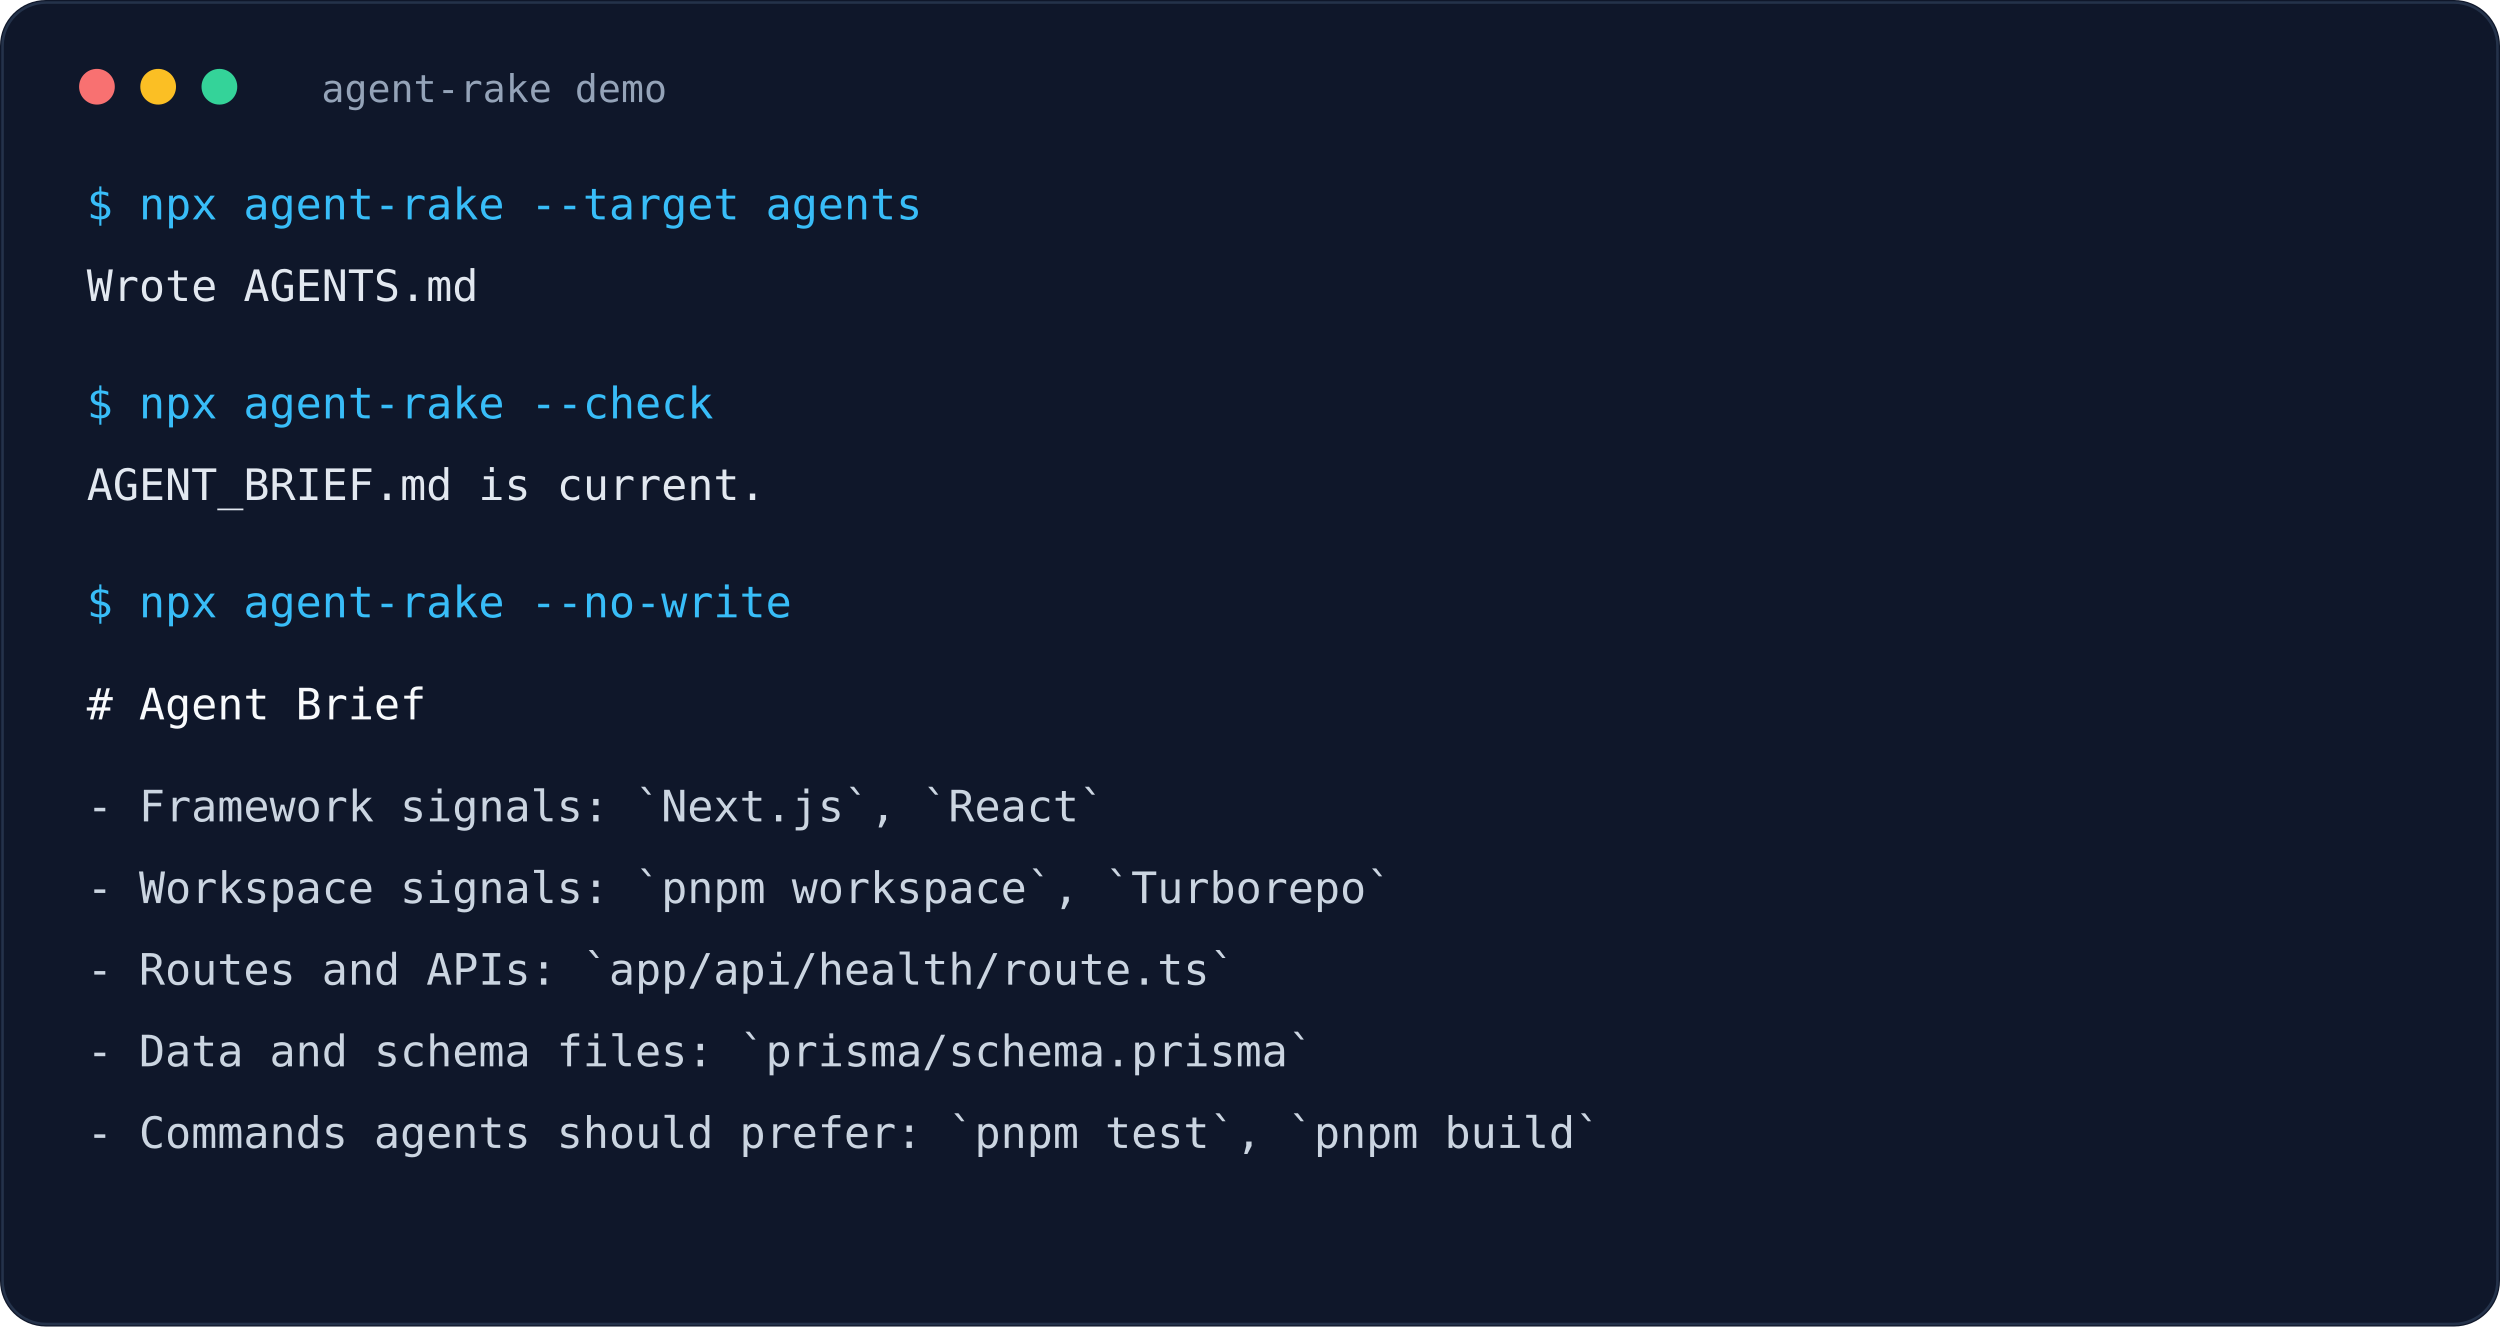
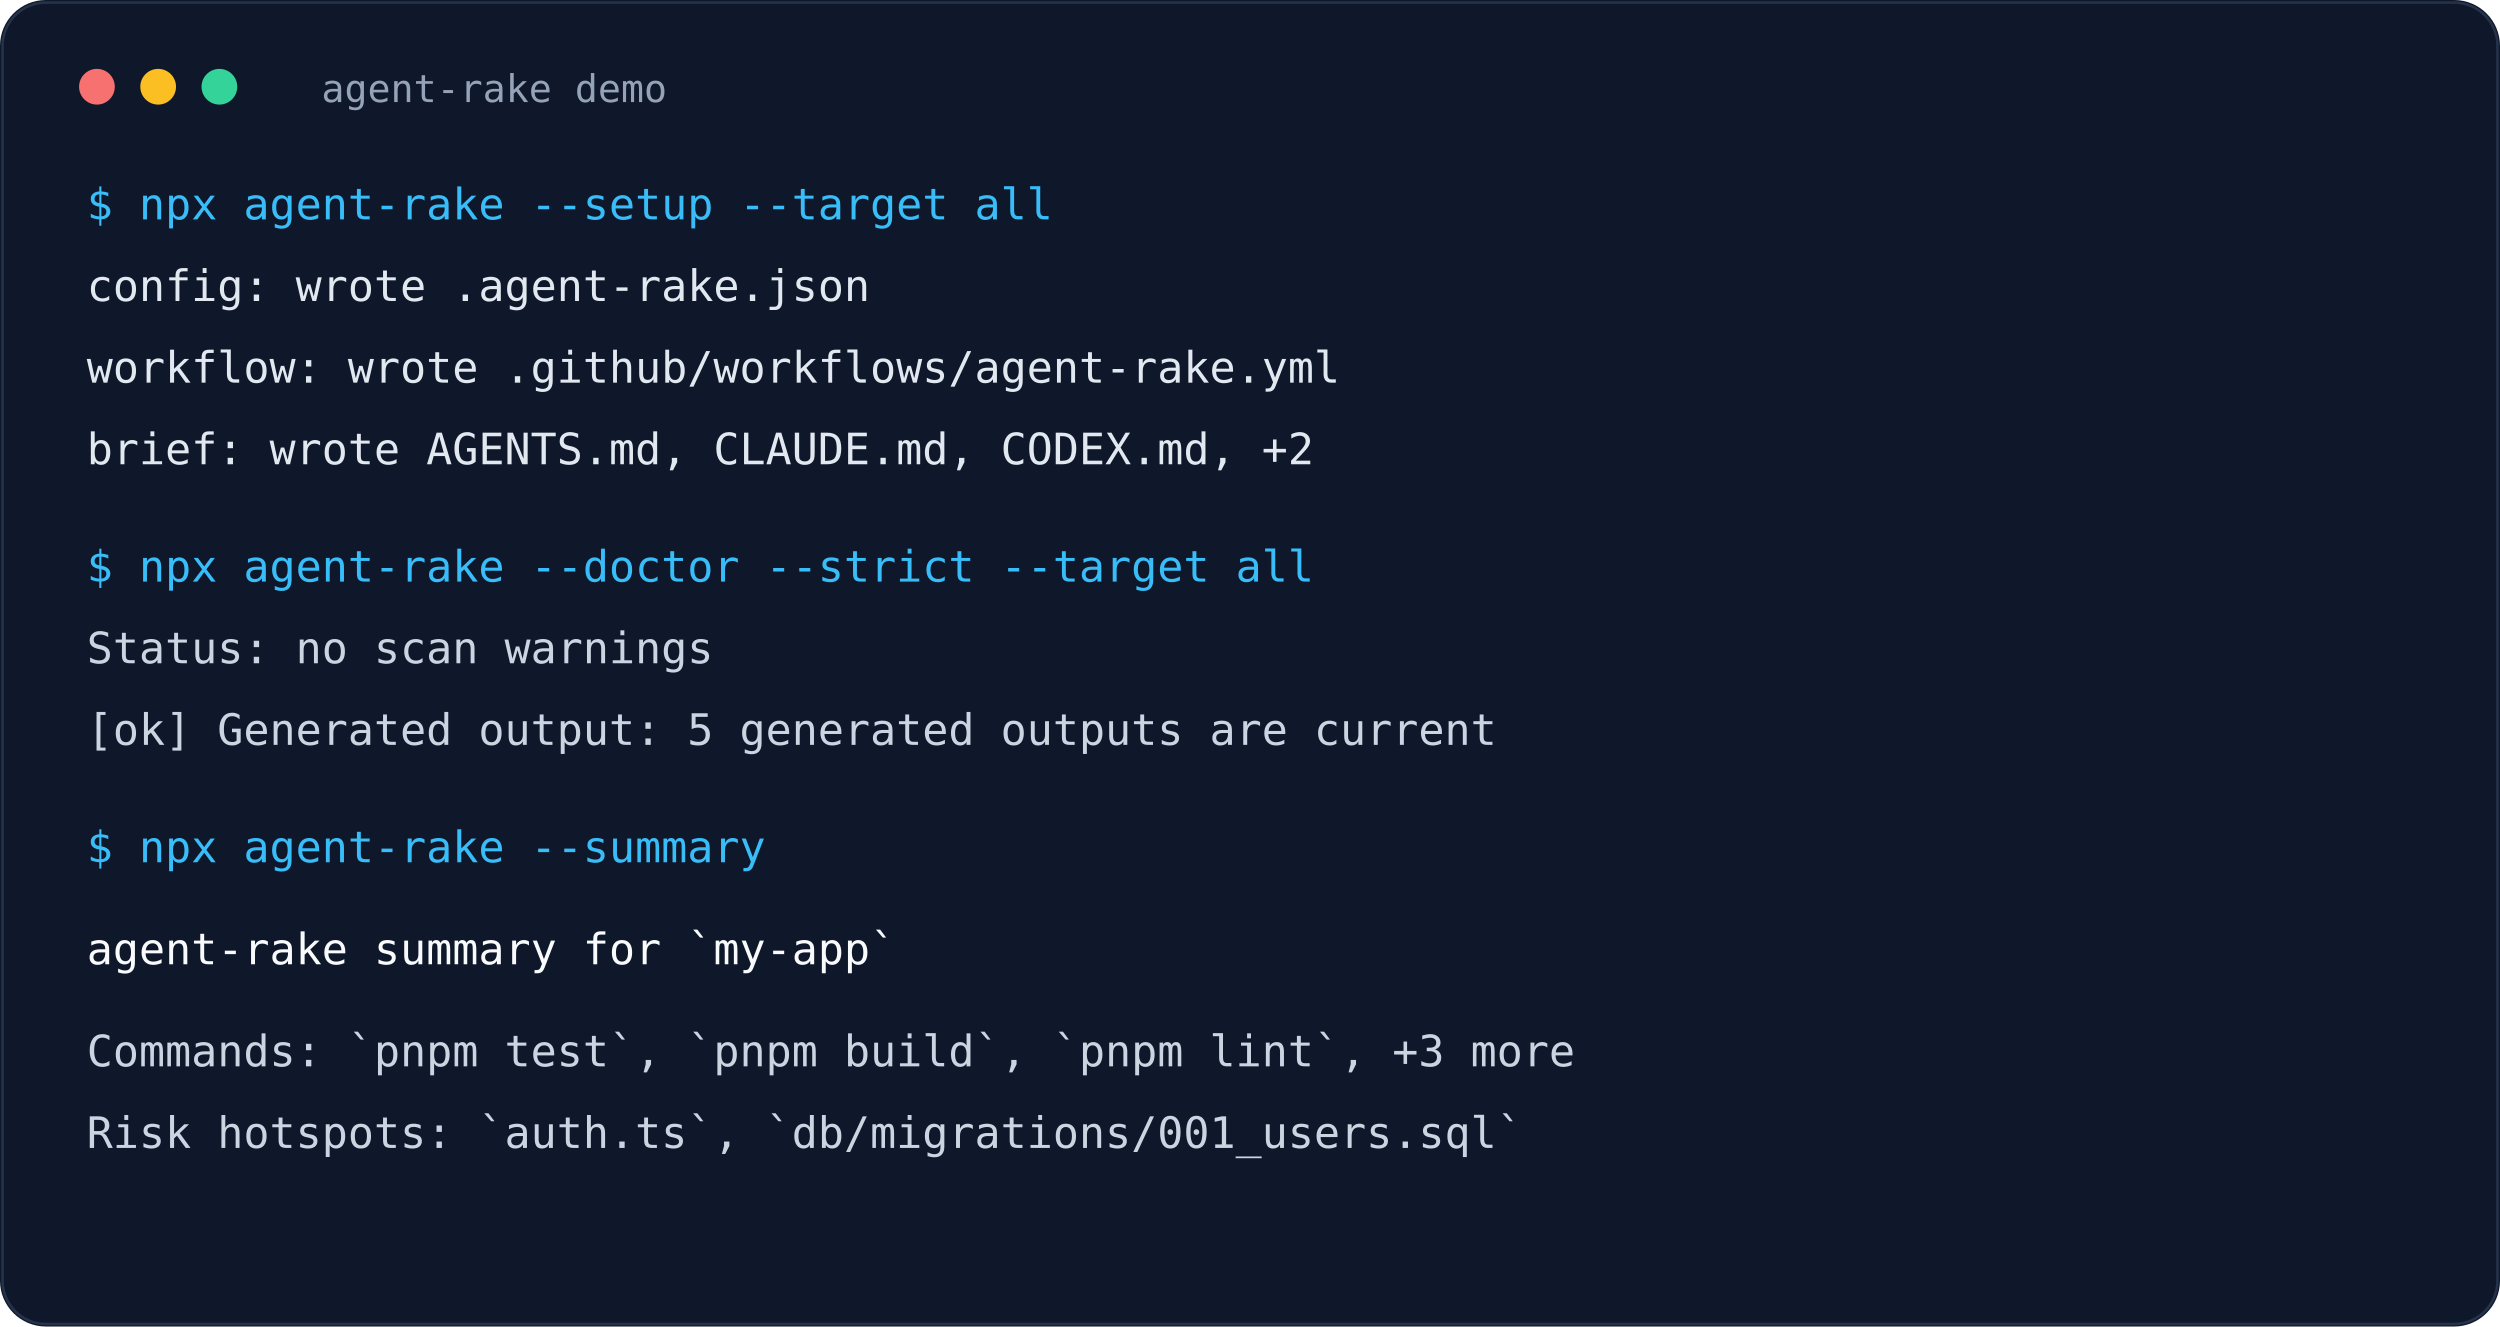
<svg xmlns="http://www.w3.org/2000/svg" width="980" height="520" viewBox="0 0 980 520" role="img" aria-labelledby="title desc">
  <rect width="980" height="520" rx="18" fill="#0f172a" />
  <rect x="1" y="1" width="978" height="518" rx="17" fill="none" stroke="#24324a" />
  <circle cx="38" cy="34" r="7" fill="#f87171" />
  <circle cx="62" cy="34" r="7" fill="#fbbf24" />
  <circle cx="86" cy="34" r="7" fill="#34d399" />
  <text x="126" y="40" fill="#94a3b8" font-family="Consolas, Menlo, monospace" font-size="15">agent-rake demo</text>
  <g font-family="Consolas, Menlo, monospace" font-size="17">
-     <text x="34" y="86" fill="#38bdf8">$ npx agent-rake --target agents</text>
-     <text x="34" y="118" fill="#e2e8f0">Wrote AGENTS.md</text>
-     <text x="34" y="164" fill="#38bdf8">$ npx agent-rake --check</text>
-     <text x="34" y="196" fill="#e2e8f0">AGENT_BRIEF.md is current.</text>
-     <text x="34" y="242" fill="#38bdf8">$ npx agent-rake --no-write</text>
-     <text x="34" y="282" fill="#f8fafc"># Agent Brief</text>
-     <text x="34" y="322" fill="#cbd5e1">- Framework signals: `Next.js`, `React`</text>
-     <text x="34" y="354" fill="#cbd5e1">- Workspace signals: `pnpm workspace`, `Turborepo`</text>
-     <text x="34" y="386" fill="#cbd5e1">- Routes and APIs: `app/api/health/route.ts`</text>
-     <text x="34" y="418" fill="#cbd5e1">- Data and schema files: `prisma/schema.prisma`</text>
-     <text x="34" y="450" fill="#cbd5e1">- Commands agents should prefer: `pnpm test`, `pnpm build`</text>
+     <text x="34" y="86" fill="#38bdf8">$ npx agent-rake --setup --target all</text>
+     <text x="34" y="118" fill="#e2e8f0">config: wrote .agent-rake.json</text>
+     <text x="34" y="150" fill="#e2e8f0">workflow: wrote .github/workflows/agent-rake.yml</text>
+     <text x="34" y="182" fill="#e2e8f0">brief: wrote AGENTS.md, CLAUDE.md, CODEX.md, +2</text>
+     <text x="34" y="228" fill="#38bdf8">$ npx agent-rake --doctor --strict --target all</text>
+     <text x="34" y="260" fill="#cbd5e1">Status: no scan warnings</text>
+     <text x="34" y="292" fill="#cbd5e1">[ok] Generated output: 5 generated outputs are current</text>
+     <text x="34" y="338" fill="#38bdf8">$ npx agent-rake --summary</text>
+     <text x="34" y="378" fill="#f8fafc">agent-rake summary for `my-app`</text>
+     <text x="34" y="418" fill="#cbd5e1">Commands: `pnpm test`, `pnpm build`, `pnpm lint`, +3 more</text>
+     <text x="34" y="450" fill="#cbd5e1">Risk hotspots: `auth.ts`, `db/migrations/001_users.sql`</text>
  </g>
</svg>
